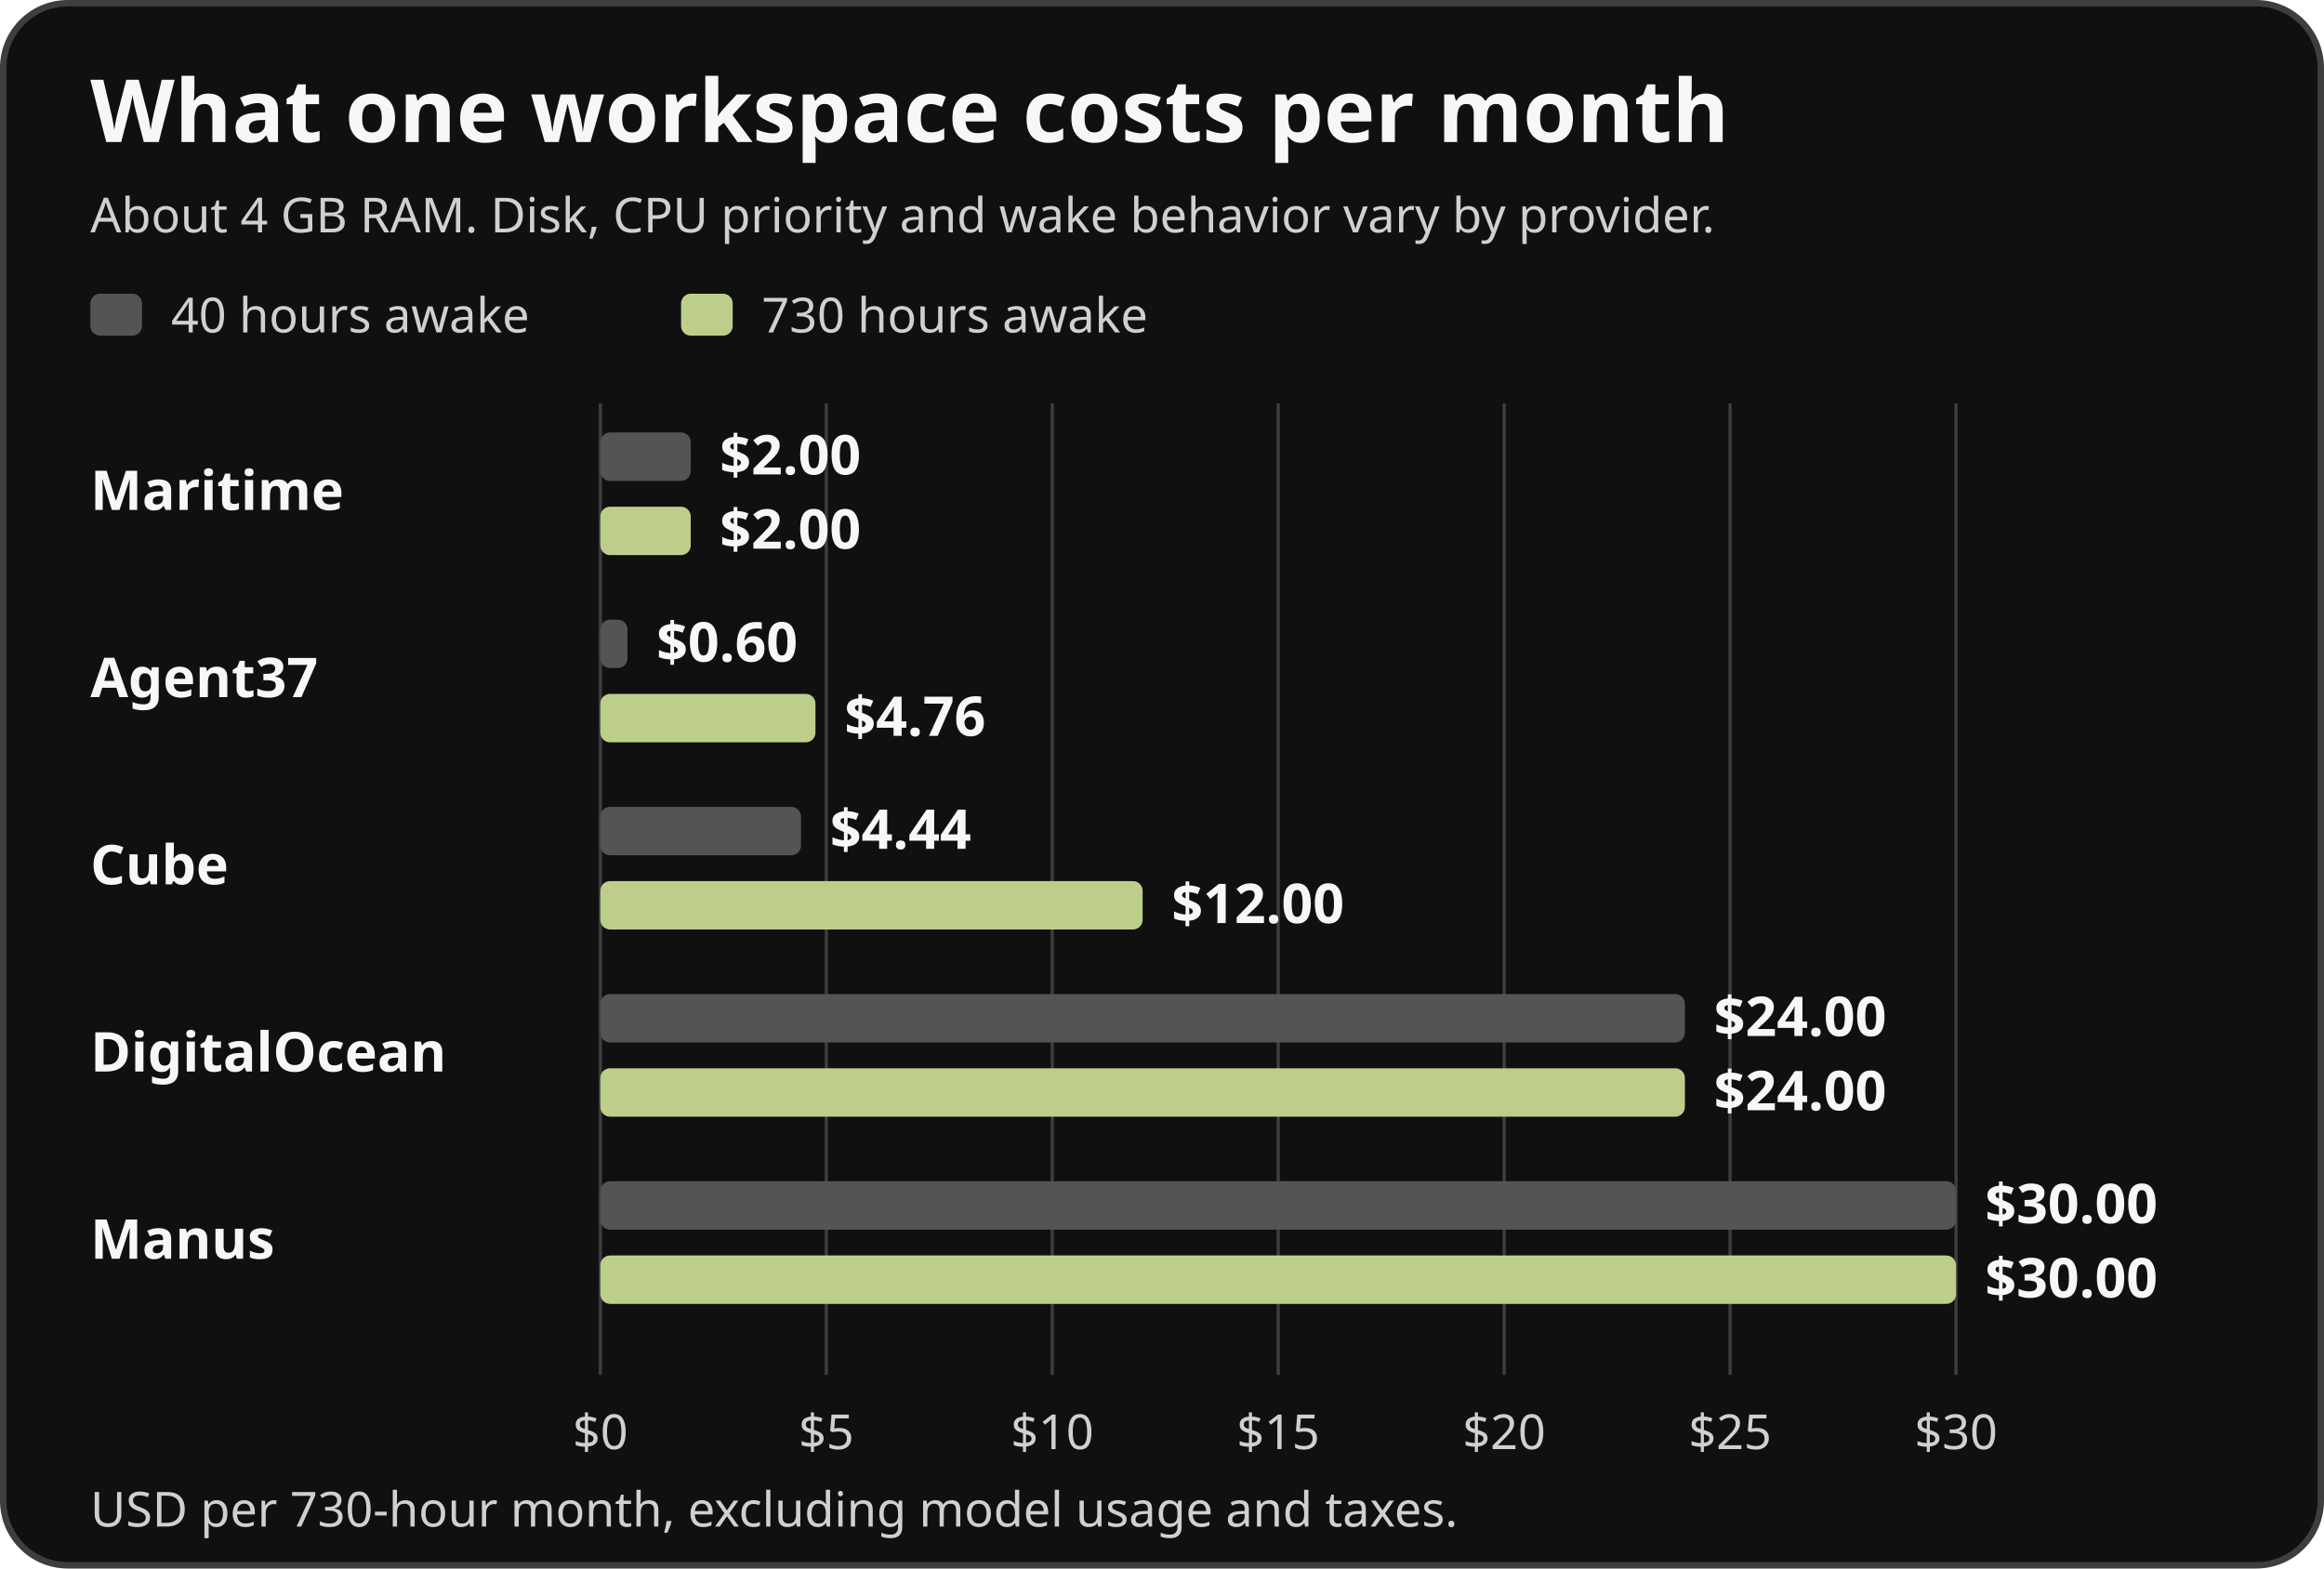
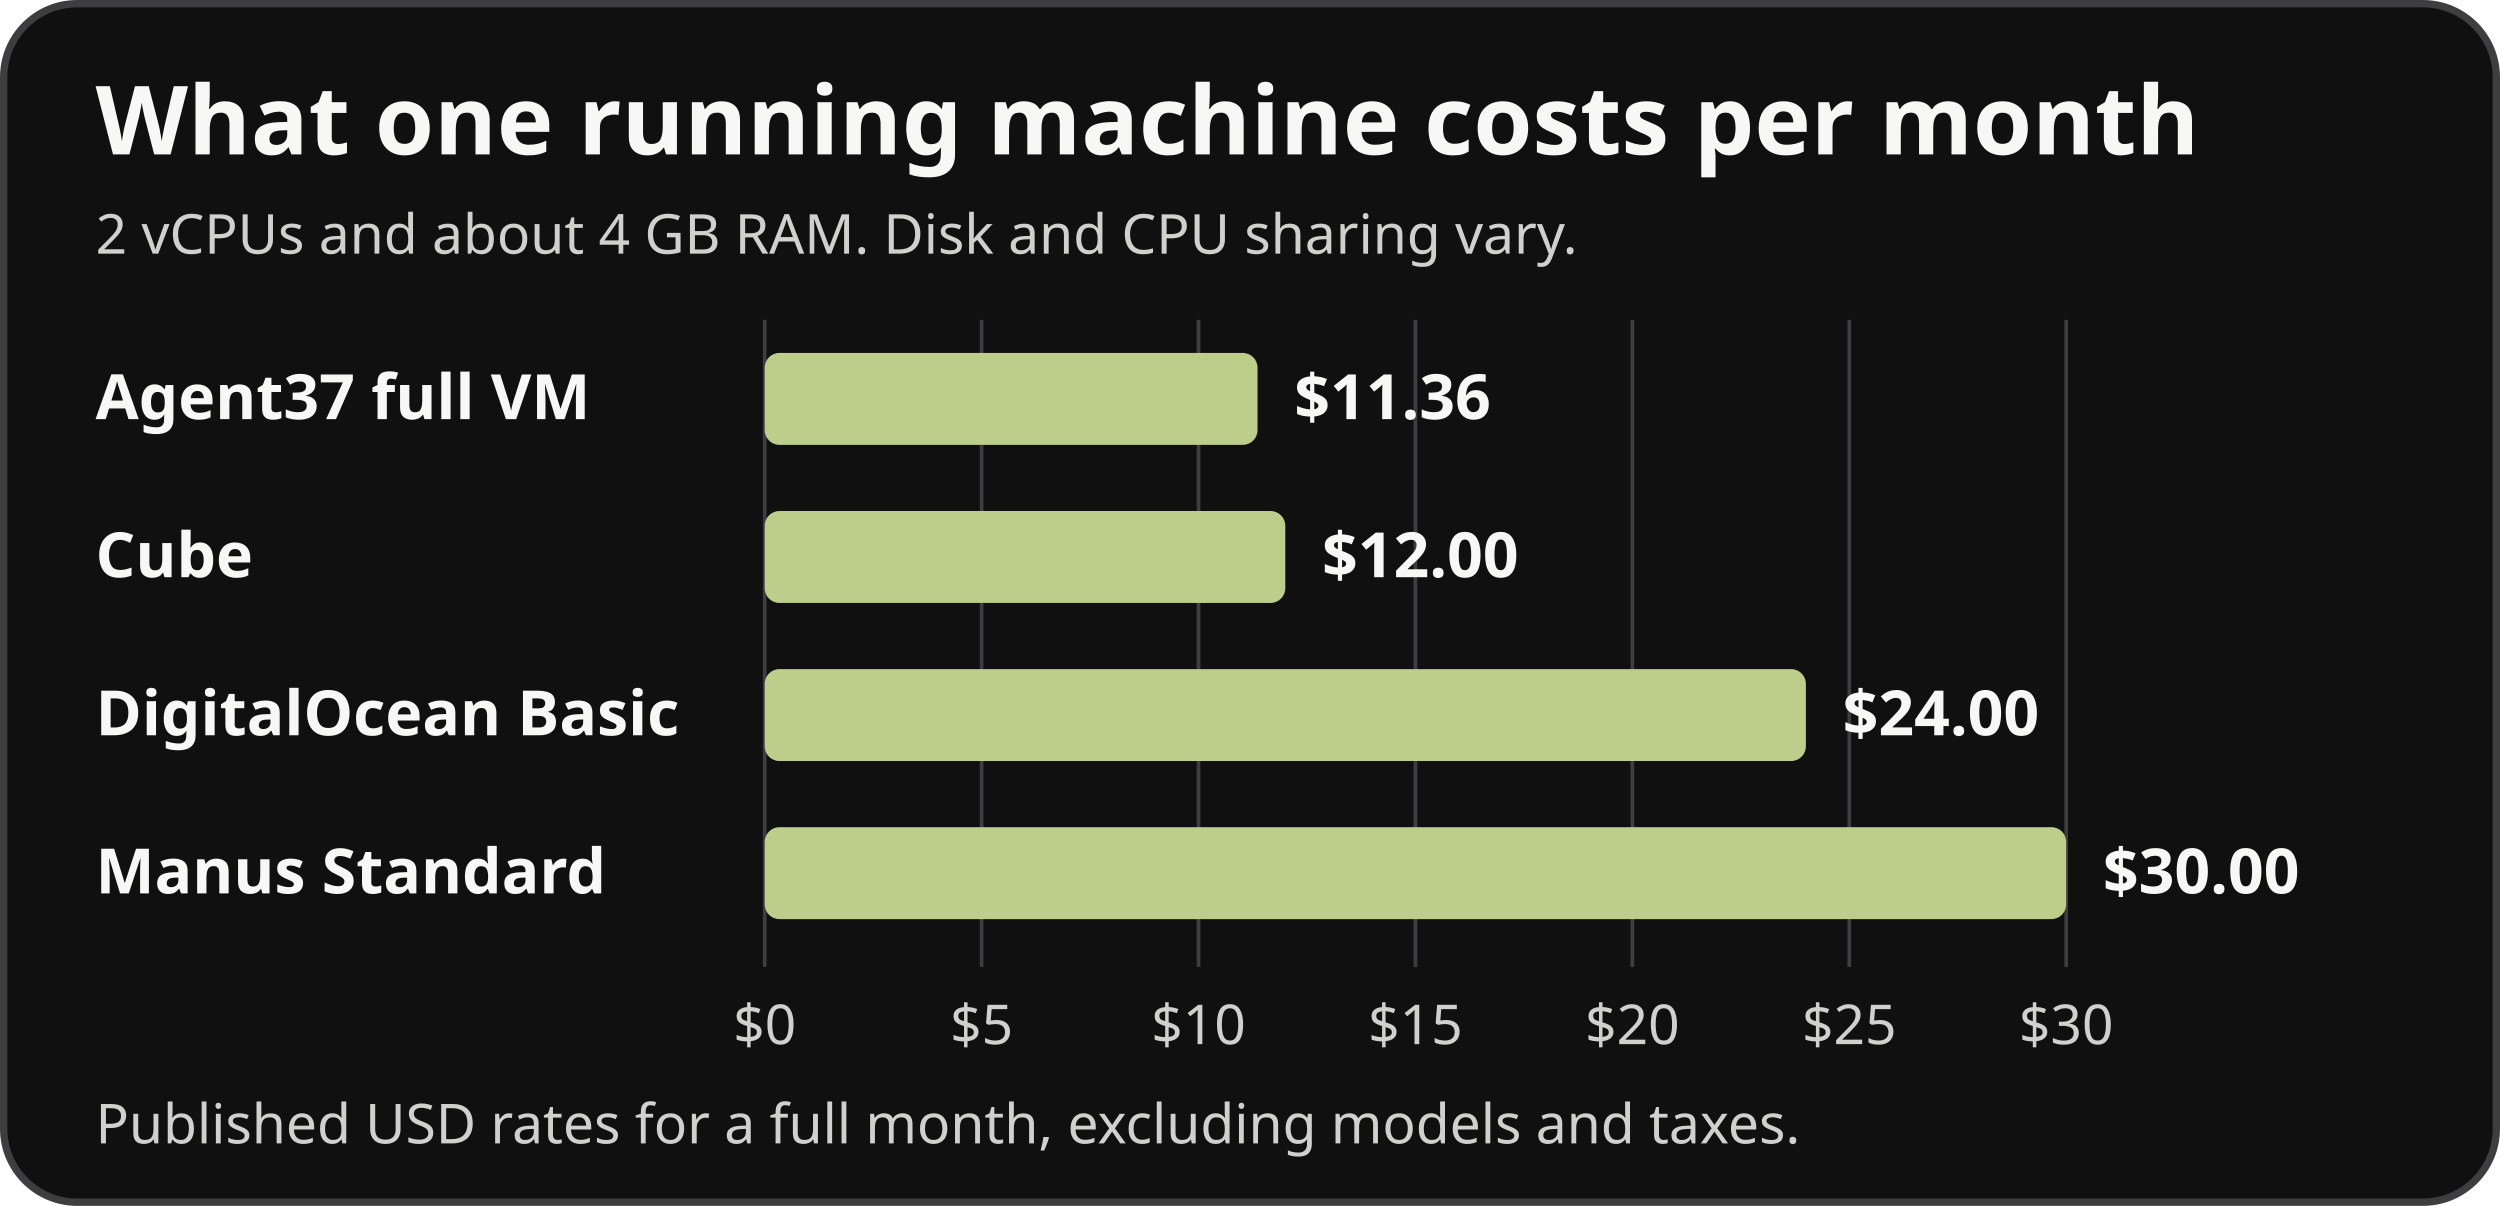
- <svg xmlns="http://www.w3.org/2000/svg" width="720" height="486" viewBox="0 0 720 486" role="img" aria-labelledby="title description">
+ <svg xmlns="http://www.w3.org/2000/svg" width="680" height="328" viewBox="0 0 680 328" role="img" aria-labelledby="title description">
  <style>
    text { font-family: system-ui, sans-serif; fill: #f7f7f6; font-size: 17px; }
-     .title { font-size: 27px; font-weight: 700; }
-     .subtitle, .tick { fill: #d0d0cd; font-size: 15px; }
+     .title { font-size: 26px; font-weight: 700; }
+     .note, .tick { fill: #d0d0cd; font-size: 15px; }
    .label, .value { font-weight: 650; }
    .value { font-variant-numeric: tabular-nums; }
  </style>
-   <rect x="1" y="1" width="718" height="484" rx="20" fill="#101011" stroke="#3e3e41" stroke-width="2" />
-   <text x="28" y="44" class="title">What one workspace costs per month</text>
-   <text x="28" y="72" class="subtitle">About 4 GB RAM. Disk, CPU priority and wake behavior vary by provider.</text>
-   <rect x="28" y="91" width="16.00" height="13" rx="3" fill="#545457" />
-   <text x="53" y="103" class="subtitle">40 hours awake</text>
-   <rect x="211" y="91" width="16.00" height="13" rx="3" fill="#bdce8a" />
-   <text x="236" y="103" class="subtitle">730 hours awake</text>
-   <path d="M186 125V426" stroke="#3e3e41" stroke-width="1" />
-   <text x="186" y="449" class="tick" text-anchor="middle">$0</text>
-   <path d="M256 125V426" stroke="#3e3e41" stroke-width="1" />
-   <text x="256" y="449" class="tick" text-anchor="middle">$5</text>
-   <path d="M326 125V426" stroke="#3e3e41" stroke-width="1" />
-   <text x="326" y="449" class="tick" text-anchor="middle">$10</text>
-   <path d="M396 125V426" stroke="#3e3e41" stroke-width="1" />
-   <text x="396" y="449" class="tick" text-anchor="middle">$15</text>
-   <path d="M466 125V426" stroke="#3e3e41" stroke-width="1" />
-   <text x="466" y="449" class="tick" text-anchor="middle">$20</text>
-   <path d="M536 125V426" stroke="#3e3e41" stroke-width="1" />
-   <text x="536" y="449" class="tick" text-anchor="middle">$25</text>
-   <path d="M606 125V426" stroke="#3e3e41" stroke-width="1" />
-   <text x="606" y="449" class="tick" text-anchor="middle">$30</text>
-   <text x="28" y="158" class="label">Maritime</text>
-   <rect x="186" y="134" width="28.00" height="15" rx="3" fill="#545457" />
-   <text x="223.00" y="147" class="value">$2.00</text>
-   <rect x="186" y="157" width="28.00" height="15" rx="3" fill="#bdce8a" />
-   <text x="223.00" y="170" class="value">$2.00</text>
-   <text x="28" y="216" class="label">Agent37</text>
-   <rect x="186" y="192" width="8.40" height="15" rx="3" fill="#545457" />
-   <text x="203.40" y="205" class="value">$0.60</text>
-   <rect x="186" y="215" width="66.64" height="15" rx="3" fill="#bdce8a" />
-   <text x="261.64" y="228" class="value">$4.76</text>
-   <text x="28" y="274" class="label">Cube</text>
-   <rect x="186" y="250" width="62.16" height="15" rx="3" fill="#545457" />
-   <text x="257.16" y="263" class="value">$4.44</text>
-   <rect x="186" y="273" width="168.00" height="15" rx="3" fill="#bdce8a" />
-   <text x="363.00" y="286" class="value">$12.00</text>
-   <text x="28" y="332" class="label">DigitalOcean</text>
-   <rect x="186" y="308" width="336.00" height="15" rx="3" fill="#545457" />
-   <text x="531.00" y="321" class="value">$24.00</text>
-   <rect x="186" y="331" width="336.00" height="15" rx="3" fill="#bdce8a" />
-   <text x="531.00" y="344" class="value">$24.00</text>
-   <text x="28" y="390" class="label">Manus</text>
-   <rect x="186" y="366" width="420.00" height="15" rx="3" fill="#545457" />
-   <text x="615.00" y="379" class="value">$30.00</text>
-   <rect x="186" y="389" width="420.00" height="15" rx="3" fill="#bdce8a" />
-   <text x="615.00" y="402" class="value">$30.00</text>
-   <text x="28" y="473" class="subtitle">USD per 730-hour month, excluding model usage and taxes.</text>
+   <rect x="1" y="1" width="678" height="326" rx="20" fill="#101011" stroke="#3e3e41" stroke-width="2" />
+   <text x="26" y="42" class="title">What one running machine costs per month</text>
+   <text x="26" y="69" class="note">2 vCPUs and about 4 GB RAM. Disk and CPU sharing vary.</text>
+   <path d="M208 87V263" stroke="#3e3e41" />
+   <text x="208" y="284" class="tick" text-anchor="middle">$0</text>
+   <path d="M267 87V263" stroke="#3e3e41" />
+   <text x="267" y="284" class="tick" text-anchor="middle">$5</text>
+   <path d="M326 87V263" stroke="#3e3e41" />
+   <text x="326" y="284" class="tick" text-anchor="middle">$10</text>
+   <path d="M385 87V263" stroke="#3e3e41" />
+   <text x="385" y="284" class="tick" text-anchor="middle">$15</text>
+   <path d="M444 87V263" stroke="#3e3e41" />
+   <text x="444" y="284" class="tick" text-anchor="middle">$20</text>
+   <path d="M503 87V263" stroke="#3e3e41" />
+   <text x="503" y="284" class="tick" text-anchor="middle">$25</text>
+   <path d="M562 87V263" stroke="#3e3e41" />
+   <text x="562" y="284" class="tick" text-anchor="middle">$30</text>
+   <text x="26" y="114" class="label">Agent37 full VM</text>
+   <rect x="208" y="96" width="134.05" height="25" rx="4" fill="#bdce8a" />
+   <text x="352.05" y="114" class="value">$11.36</text>
+   <text x="26" y="157" class="label">Cube</text>
+   <rect x="208" y="139" width="141.60" height="25" rx="4" fill="#bdce8a" />
+   <text x="359.60" y="157" class="value">$12.00</text>
+   <text x="26" y="200" class="label">DigitalOcean Basic</text>
+   <rect x="208" y="182" width="283.20" height="25" rx="4" fill="#bdce8a" />
+   <text x="501.20" y="200" class="value">$24.00</text>
+   <text x="26" y="243" class="label">Manus Standard</text>
+   <rect x="208" y="225" width="354.00" height="25" rx="4" fill="#bdce8a" />
+   <text x="572.00" y="243" class="value">$30.00</text>
+   <text x="26" y="311" class="note">Published USD rates for a full month, excluding models and taxes.</text>
</svg>
